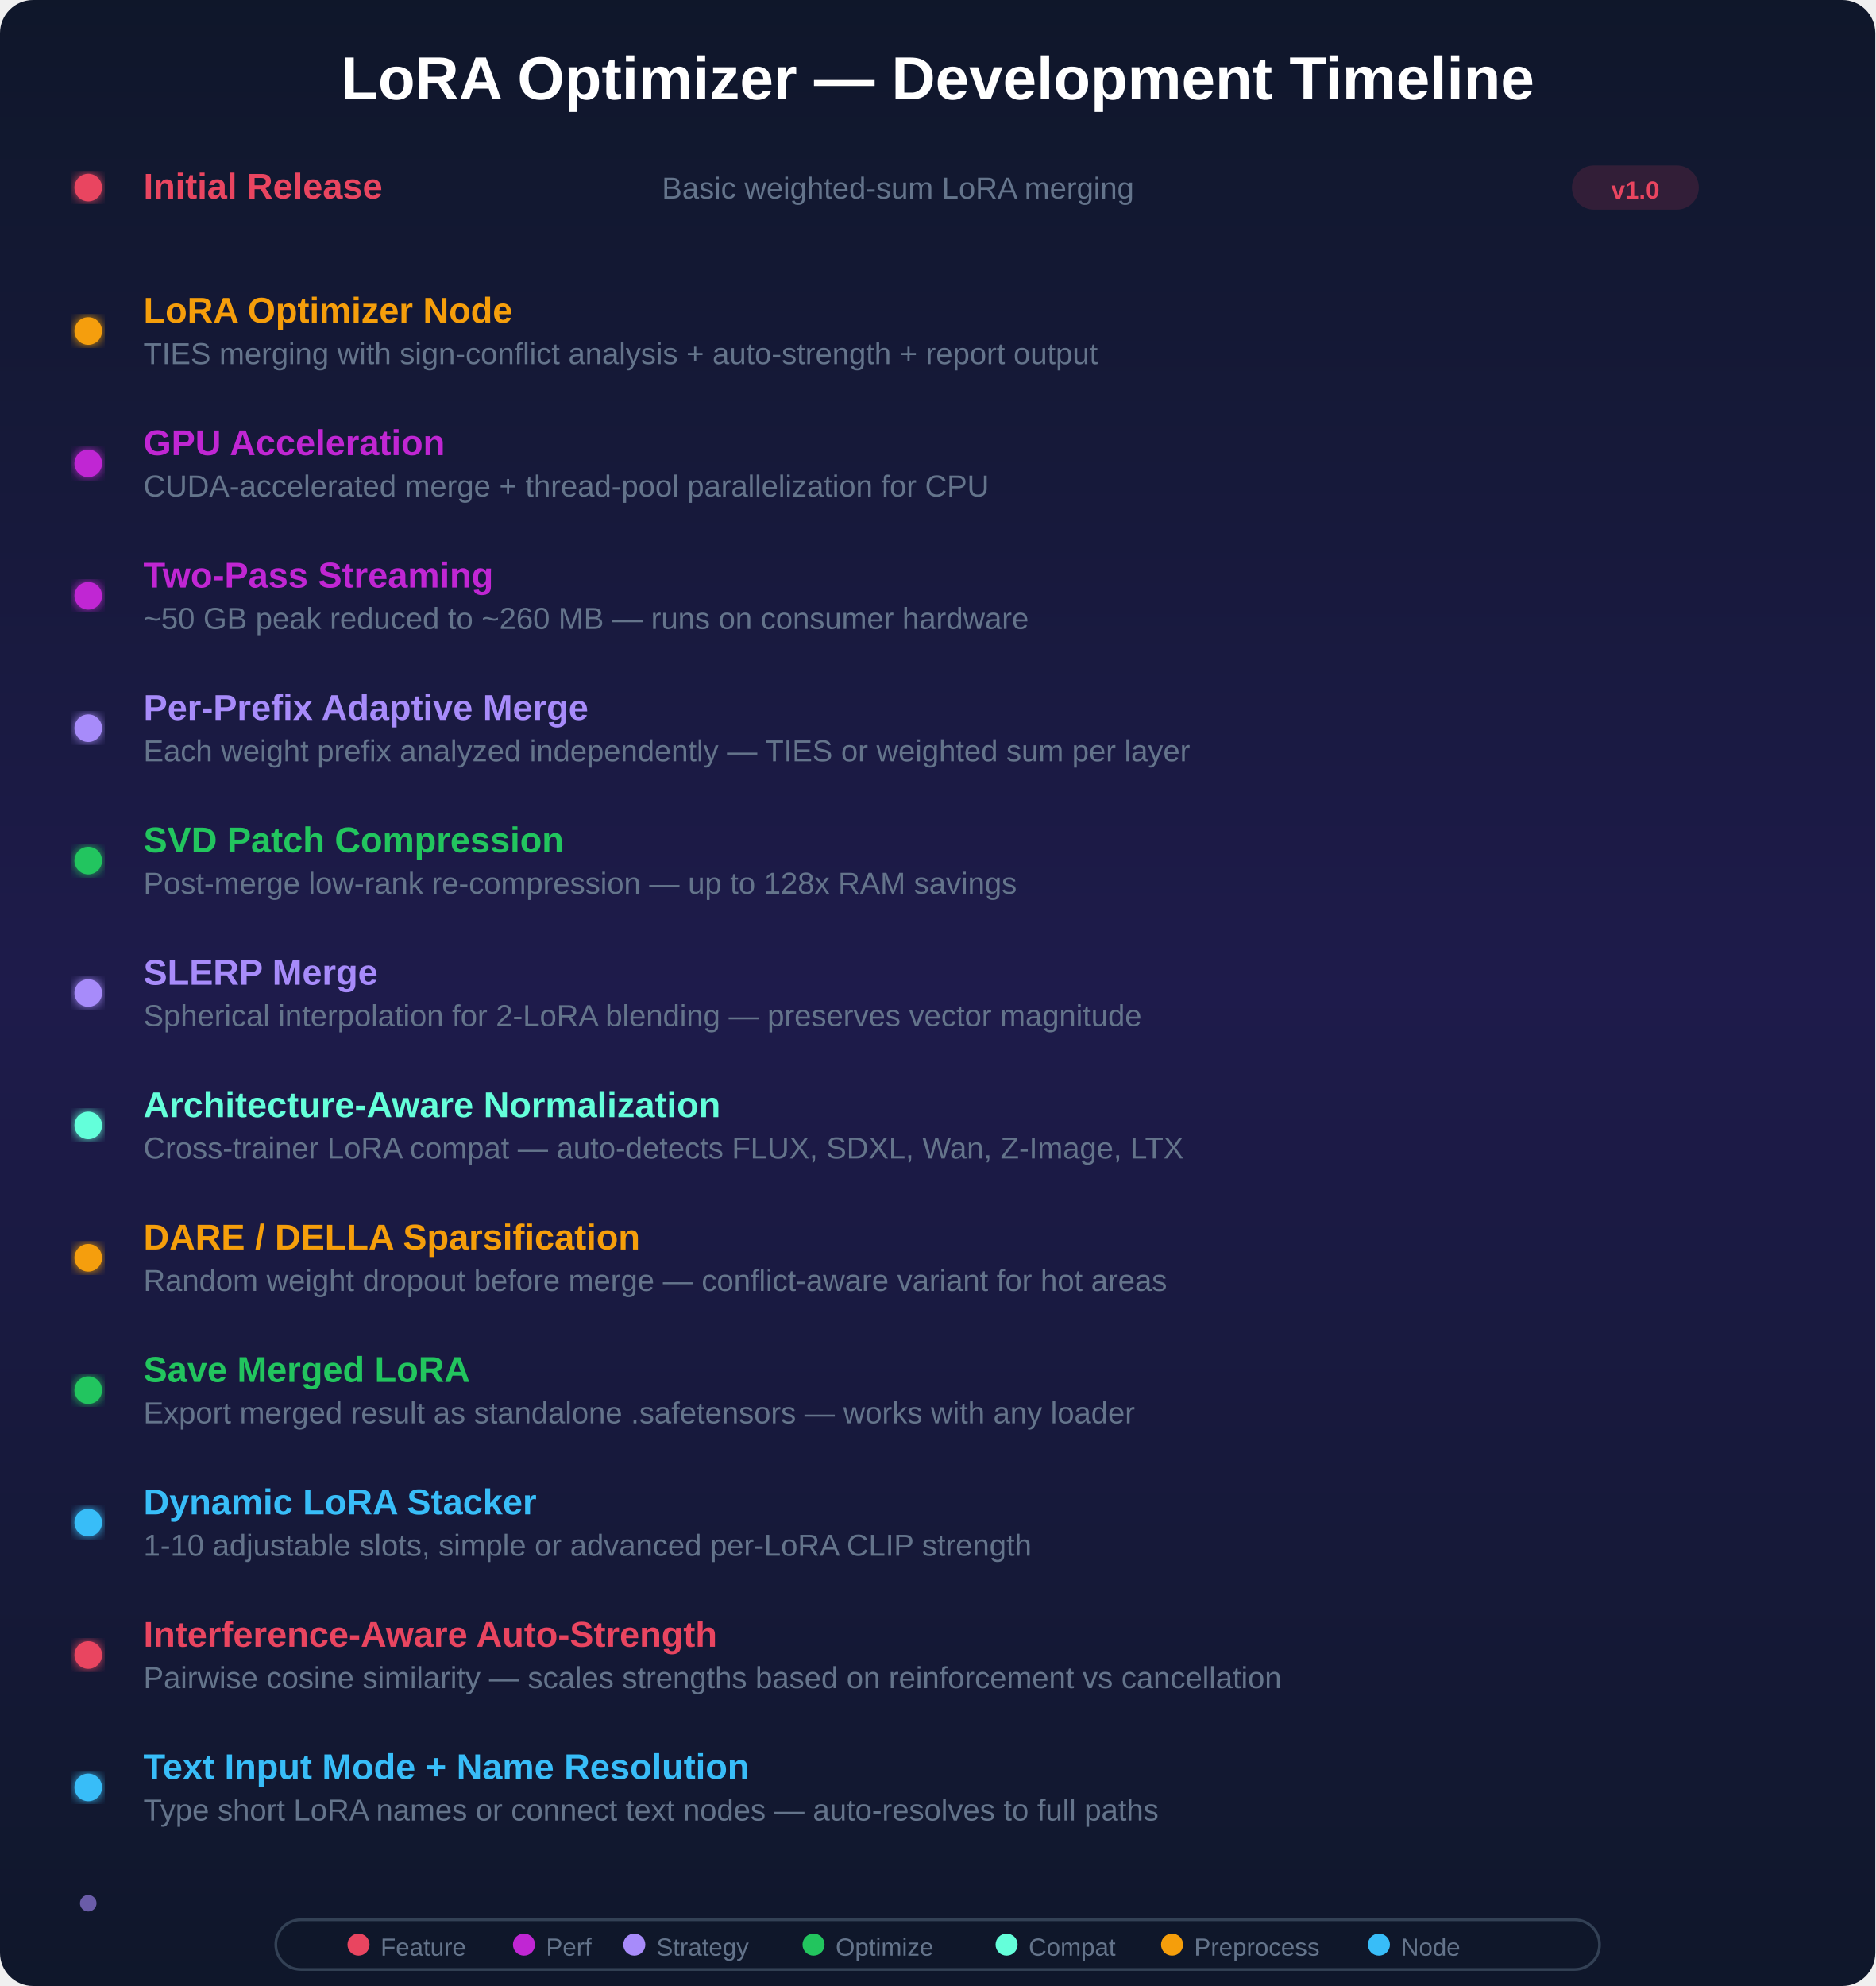
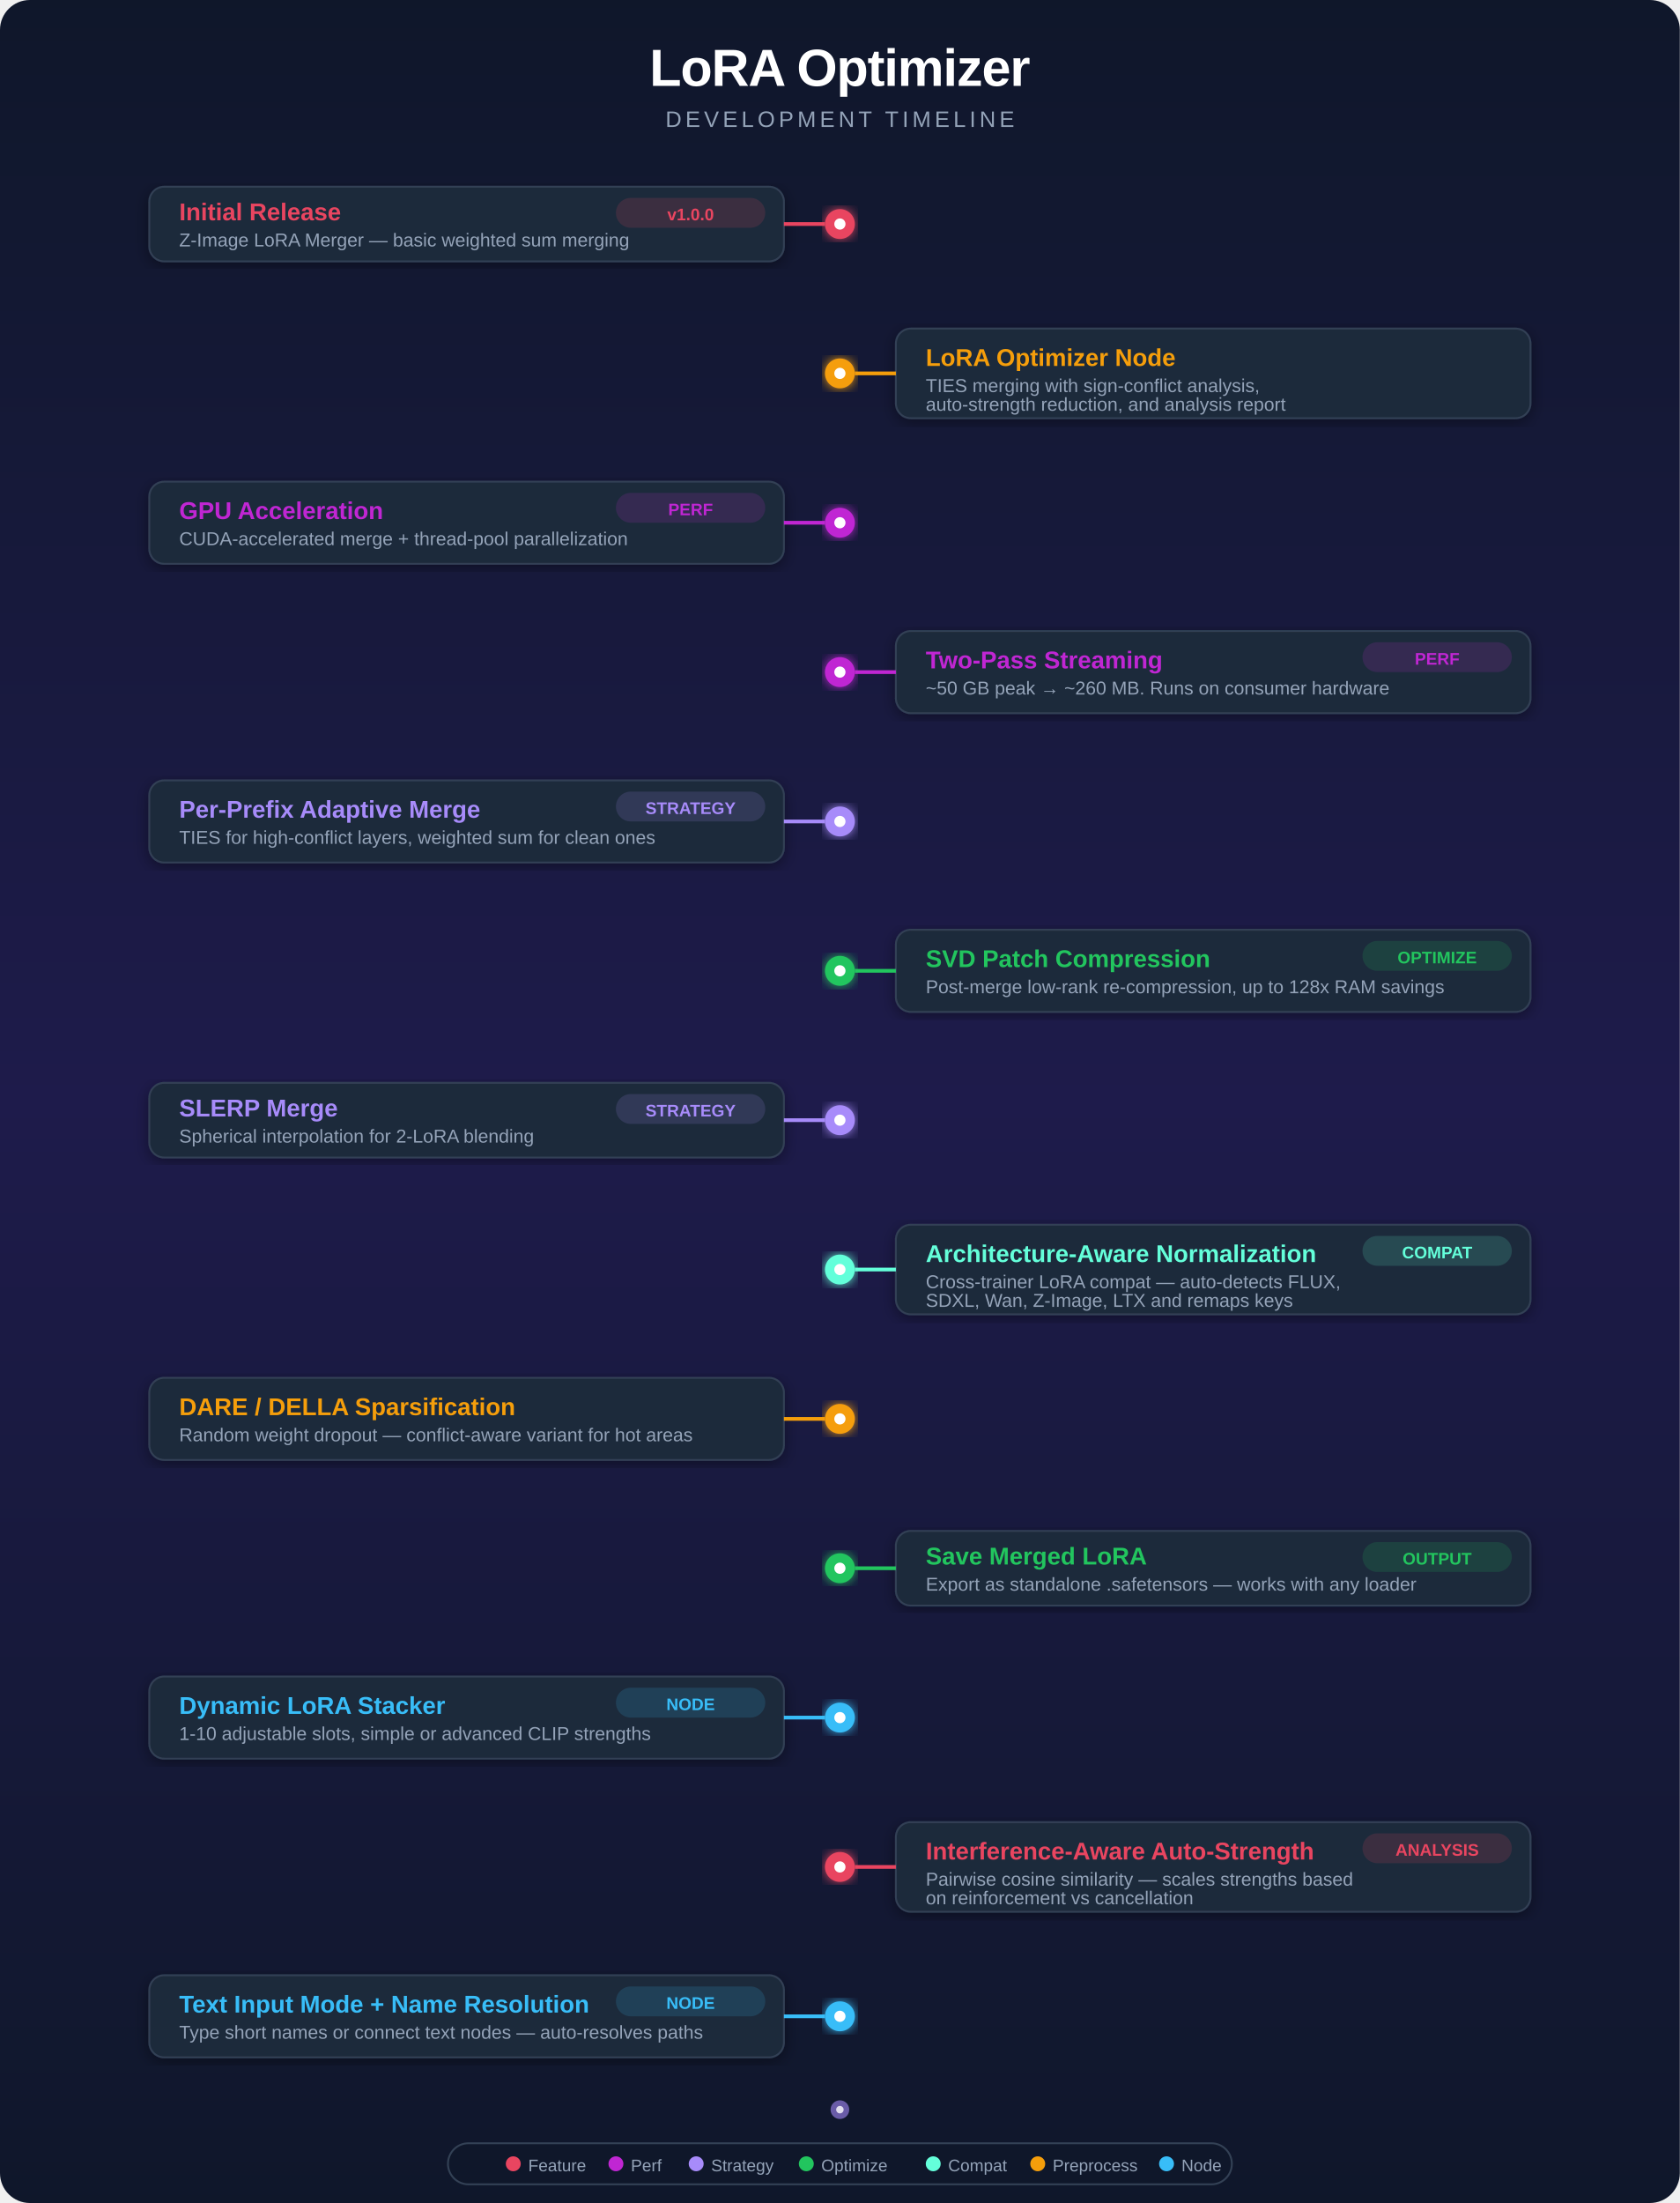
- <svg xmlns="http://www.w3.org/2000/svg" viewBox="0 0 680 720" width="680" height="720">
+ <svg xmlns="http://www.w3.org/2000/svg" viewBox="0 0 900 1180" width="900" height="1180">
  <defs>
    <linearGradient id="bg" x1="0%" y1="0%" x2="0%" y2="100%">
      <stop offset="0%" style="stop-color:#0f172a" />
      <stop offset="50%" style="stop-color:#1e1b4b" />
      <stop offset="100%" style="stop-color:#0f172a" />
    </linearGradient>
    <linearGradient id="line-grad" x1="0%" y1="0%" x2="0%" y2="100%">
      <stop offset="0%" style="stop-color:#e94560" />
      <stop offset="50%" style="stop-color:#a78bfa" />
      <stop offset="100%" style="stop-color:#22c55e" />
    </linearGradient>
    <filter id="glow">
-       <feGaussianBlur stdDeviation="2" result="blur" />
+       <feGaussianBlur stdDeviation="3" result="blur" />
      <feMerge>
        <feMergeNode in="blur" />
        <feMergeNode in="SourceGraphic" />
      </feMerge>
    </filter>
+     <filter id="shadow">
+       <feDropShadow dx="0" dy="2" stdDeviation="4" flood-color="#000" flood-opacity="0.4" />
+     </filter>
  </defs>
-   <rect width="680" height="720" fill="url(#bg)" rx="12" />
-   <text x="340" y="36" font-family="Segoe UI, Arial, sans-serif" font-size="22" font-weight="700" fill="#fff" text-anchor="middle">LoRA Optimizer — Development Timeline</text>
-   <line x1="32" y1="56" x2="32" y2="690" stroke="url(#line-grad)" stroke-width="2" opacity="0.4" />
-   <circle cx="32" cy="68" r="5" fill="#e94560" filter="url(#glow)" />
-   <text x="52" y="72" font-family="Segoe UI, Arial, sans-serif" font-size="13" font-weight="700" fill="#e94560">Initial Release</text>
-   <text x="240" y="72" font-family="Segoe UI, Arial, sans-serif" font-size="11" fill="#64748b">Basic weighted-sum LoRA merging</text>
-   <rect x="570" y="60" width="46" height="16" rx="8" fill="#e94560" opacity="0.15" />
-   <text x="593" y="72" font-family="Segoe UI, Arial, sans-serif" font-size="9" fill="#e94560" text-anchor="middle" font-weight="600">v1.0</text>
-   <circle cx="32" cy="120" r="5" fill="#f59e0b" filter="url(#glow)" />
-   <text x="52" y="117" font-family="Segoe UI, Arial, sans-serif" font-size="13" font-weight="700" fill="#f59e0b">LoRA Optimizer Node</text>
-   <text x="52" y="132" font-family="Segoe UI, Arial, sans-serif" font-size="11" fill="#64748b">TIES merging with sign-conflict analysis + auto-strength + report output</text>
-   <circle cx="32" cy="168" r="5" fill="#c026d3" filter="url(#glow)" />
-   <text x="52" y="165" font-family="Segoe UI, Arial, sans-serif" font-size="13" font-weight="700" fill="#c026d3">GPU Acceleration</text>
-   <text x="52" y="180" font-family="Segoe UI, Arial, sans-serif" font-size="11" fill="#64748b">CUDA-accelerated merge + thread-pool parallelization for CPU</text>
-   <circle cx="32" cy="216" r="5" fill="#c026d3" filter="url(#glow)" />
-   <text x="52" y="213" font-family="Segoe UI, Arial, sans-serif" font-size="13" font-weight="700" fill="#c026d3">Two-Pass Streaming</text>
-   <text x="52" y="228" font-family="Segoe UI, Arial, sans-serif" font-size="11" fill="#64748b">~50 GB peak reduced to ~260 MB — runs on consumer hardware</text>
-   <circle cx="32" cy="264" r="5" fill="#a78bfa" filter="url(#glow)" />
-   <text x="52" y="261" font-family="Segoe UI, Arial, sans-serif" font-size="13" font-weight="700" fill="#a78bfa">Per-Prefix Adaptive Merge</text>
-   <text x="52" y="276" font-family="Segoe UI, Arial, sans-serif" font-size="11" fill="#64748b">Each weight prefix analyzed independently — TIES or weighted sum per layer</text>
-   <circle cx="32" cy="312" r="5" fill="#22c55e" filter="url(#glow)" />
-   <text x="52" y="309" font-family="Segoe UI, Arial, sans-serif" font-size="13" font-weight="700" fill="#22c55e">SVD Patch Compression</text>
-   <text x="52" y="324" font-family="Segoe UI, Arial, sans-serif" font-size="11" fill="#64748b">Post-merge low-rank re-compression — up to 128x RAM savings</text>
-   <circle cx="32" cy="360" r="5" fill="#a78bfa" filter="url(#glow)" />
-   <text x="52" y="357" font-family="Segoe UI, Arial, sans-serif" font-size="13" font-weight="700" fill="#a78bfa">SLERP Merge</text>
-   <text x="52" y="372" font-family="Segoe UI, Arial, sans-serif" font-size="11" fill="#64748b">Spherical interpolation for 2-LoRA blending — preserves vector magnitude</text>
-   <circle cx="32" cy="408" r="5" fill="#64ffda" filter="url(#glow)" />
-   <text x="52" y="405" font-family="Segoe UI, Arial, sans-serif" font-size="13" font-weight="700" fill="#64ffda">Architecture-Aware Normalization</text>
-   <text x="52" y="420" font-family="Segoe UI, Arial, sans-serif" font-size="11" fill="#64748b">Cross-trainer LoRA compat — auto-detects FLUX, SDXL, Wan, Z-Image, LTX</text>
-   <circle cx="32" cy="456" r="5" fill="#f59e0b" filter="url(#glow)" />
-   <text x="52" y="453" font-family="Segoe UI, Arial, sans-serif" font-size="13" font-weight="700" fill="#f59e0b">DARE / DELLA Sparsification</text>
-   <text x="52" y="468" font-family="Segoe UI, Arial, sans-serif" font-size="11" fill="#64748b">Random weight dropout before merge — conflict-aware variant for hot areas</text>
-   <circle cx="32" cy="504" r="5" fill="#22c55e" filter="url(#glow)" />
-   <text x="52" y="501" font-family="Segoe UI, Arial, sans-serif" font-size="13" font-weight="700" fill="#22c55e">Save Merged LoRA</text>
-   <text x="52" y="516" font-family="Segoe UI, Arial, sans-serif" font-size="11" fill="#64748b">Export merged result as standalone .safetensors — works with any loader</text>
-   <circle cx="32" cy="552" r="5" fill="#38bdf8" filter="url(#glow)" />
-   <text x="52" y="549" font-family="Segoe UI, Arial, sans-serif" font-size="13" font-weight="700" fill="#38bdf8">Dynamic LoRA Stacker</text>
-   <text x="52" y="564" font-family="Segoe UI, Arial, sans-serif" font-size="11" fill="#64748b">1-10 adjustable slots, simple or advanced per-LoRA CLIP strength</text>
-   <circle cx="32" cy="600" r="5" fill="#e94560" filter="url(#glow)" />
-   <text x="52" y="597" font-family="Segoe UI, Arial, sans-serif" font-size="13" font-weight="700" fill="#e94560">Interference-Aware Auto-Strength</text>
-   <text x="52" y="612" font-family="Segoe UI, Arial, sans-serif" font-size="11" fill="#64748b">Pairwise cosine similarity — scales strengths based on reinforcement vs cancellation</text>
-   <circle cx="32" cy="648" r="5" fill="#38bdf8" filter="url(#glow)" />
-   <text x="52" y="645" font-family="Segoe UI, Arial, sans-serif" font-size="13" font-weight="700" fill="#38bdf8">Text Input Mode + Name Resolution</text>
-   <text x="52" y="660" font-family="Segoe UI, Arial, sans-serif" font-size="11" fill="#64748b">Type short LoRA names or connect text nodes — auto-resolves to full paths</text>
-   <circle cx="32" cy="690" r="3" fill="#a78bfa" opacity="0.6" />
-   <rect x="100" y="696" width="480" height="18" rx="9" fill="#0f172a" stroke="#334155" stroke-width="1" />
-   <circle cx="130" cy="705" r="4" fill="#e94560" />
-   <text x="138" y="709" font-family="Segoe UI, Arial, sans-serif" font-size="9" fill="#64748b">Feature</text>
-   <circle cx="190" cy="705" r="4" fill="#c026d3" />
-   <text x="198" y="709" font-family="Segoe UI, Arial, sans-serif" font-size="9" fill="#64748b">Perf</text>
-   <circle cx="230" cy="705" r="4" fill="#a78bfa" />
-   <text x="238" y="709" font-family="Segoe UI, Arial, sans-serif" font-size="9" fill="#64748b">Strategy</text>
-   <circle cx="295" cy="705" r="4" fill="#22c55e" />
-   <text x="303" y="709" font-family="Segoe UI, Arial, sans-serif" font-size="9" fill="#64748b">Optimize</text>
-   <circle cx="365" cy="705" r="4" fill="#64ffda" />
-   <text x="373" y="709" font-family="Segoe UI, Arial, sans-serif" font-size="9" fill="#64748b">Compat</text>
-   <circle cx="425" cy="705" r="4" fill="#f59e0b" />
-   <text x="433" y="709" font-family="Segoe UI, Arial, sans-serif" font-size="9" fill="#64748b">Preprocess</text>
-   <circle cx="500" cy="705" r="4" fill="#38bdf8" />
-   <text x="508" y="709" font-family="Segoe UI, Arial, sans-serif" font-size="9" fill="#64748b">Node</text>
+   <rect width="900" height="1180" fill="url(#bg)" rx="16" />
+   <text x="450" y="46" font-family="Segoe UI, Arial, sans-serif" font-size="28" font-weight="700" fill="#ffffff" text-anchor="middle" letter-spacing="-0.5">LoRA Optimizer</text>
+   <text x="450" y="68" font-family="Segoe UI, Arial, sans-serif" font-size="12" fill="#94a3b8" text-anchor="middle" letter-spacing="2">DEVELOPMENT TIMELINE</text>
+   <line x1="450" y1="90" x2="450" y2="1140" stroke="url(#line-grad)" stroke-width="3" opacity="0.5" />
+   <circle cx="450" cy="120" r="8" fill="#e94560" filter="url(#glow)" />
+   <circle cx="450" cy="120" r="3" fill="#fff" />
+   <rect x="80" y="100" width="340" height="40" rx="8" fill="#1e293b" stroke="#334155" stroke-width="1" filter="url(#shadow)" />
+   <line x1="420" y1="120" x2="442" y2="120" stroke="#e94560" stroke-width="2" />
+   <text x="96" y="118" font-family="Segoe UI, Arial, sans-serif" font-size="13" font-weight="700" fill="#e94560">Initial Release</text>
+   <text x="96" y="132" font-family="Segoe UI, Arial, sans-serif" font-size="10" fill="#94a3b8">Z-Image LoRA Merger — basic weighted sum merging</text>
+   <rect x="330" y="106" width="80" height="16" rx="8" fill="#e94560" opacity="0.15" />
+   <text x="370" y="118" font-family="Segoe UI, Arial, sans-serif" font-size="9" fill="#e94560" text-anchor="middle" font-weight="600">v1.0.0</text>
+   <circle cx="450" cy="200" r="8" fill="#f59e0b" filter="url(#glow)" />
+   <circle cx="450" cy="200" r="3" fill="#fff" />
+   <rect x="480" y="176" width="340" height="48" rx="8" fill="#1e293b" stroke="#334155" stroke-width="1" filter="url(#shadow)" />
+   <line x1="458" y1="200" x2="480" y2="200" stroke="#f59e0b" stroke-width="2" />
+   <text x="496" y="196" font-family="Segoe UI, Arial, sans-serif" font-size="13" font-weight="700" fill="#f59e0b">LoRA Optimizer Node</text>
+   <text x="496" y="210" font-family="Segoe UI, Arial, sans-serif" font-size="10" fill="#94a3b8">TIES merging with sign-conflict analysis,</text>
+   <text x="496" y="220" font-family="Segoe UI, Arial, sans-serif" font-size="10" fill="#94a3b8">auto-strength reduction, and analysis report</text>
+   <circle cx="450" cy="280" r="8" fill="#c026d3" filter="url(#glow)" />
+   <circle cx="450" cy="280" r="3" fill="#fff" />
+   <rect x="80" y="258" width="340" height="44" rx="8" fill="#1e293b" stroke="#334155" stroke-width="1" filter="url(#shadow)" />
+   <line x1="420" y1="280" x2="442" y2="280" stroke="#c026d3" stroke-width="2" />
+   <text x="96" y="278" font-family="Segoe UI, Arial, sans-serif" font-size="13" font-weight="700" fill="#c026d3">GPU Acceleration</text>
+   <text x="96" y="292" font-family="Segoe UI, Arial, sans-serif" font-size="10" fill="#94a3b8">CUDA-accelerated merge + thread-pool parallelization</text>
+   <rect x="330" y="264" width="80" height="16" rx="8" fill="#c026d3" opacity="0.15" />
+   <text x="370" y="276" font-family="Segoe UI, Arial, sans-serif" font-size="9" fill="#c026d3" text-anchor="middle" font-weight="600">PERF</text>
+   <circle cx="450" cy="360" r="8" fill="#c026d3" filter="url(#glow)" />
+   <circle cx="450" cy="360" r="3" fill="#fff" />
+   <rect x="480" y="338" width="340" height="44" rx="8" fill="#1e293b" stroke="#334155" stroke-width="1" filter="url(#shadow)" />
+   <line x1="458" y1="360" x2="480" y2="360" stroke="#c026d3" stroke-width="2" />
+   <text x="496" y="358" font-family="Segoe UI, Arial, sans-serif" font-size="13" font-weight="700" fill="#c026d3">Two-Pass Streaming</text>
+   <text x="496" y="372" font-family="Segoe UI, Arial, sans-serif" font-size="10" fill="#94a3b8">~50 GB peak → ~260 MB. Runs on consumer hardware</text>
+   <rect x="730" y="344" width="80" height="16" rx="8" fill="#c026d3" opacity="0.15" />
+   <text x="770" y="356" font-family="Segoe UI, Arial, sans-serif" font-size="9" fill="#c026d3" text-anchor="middle" font-weight="600">PERF</text>
+   <circle cx="450" cy="440" r="8" fill="#a78bfa" filter="url(#glow)" />
+   <circle cx="450" cy="440" r="3" fill="#fff" />
+   <rect x="80" y="418" width="340" height="44" rx="8" fill="#1e293b" stroke="#334155" stroke-width="1" filter="url(#shadow)" />
+   <line x1="420" y1="440" x2="442" y2="440" stroke="#a78bfa" stroke-width="2" />
+   <text x="96" y="438" font-family="Segoe UI, Arial, sans-serif" font-size="13" font-weight="700" fill="#a78bfa">Per-Prefix Adaptive Merge</text>
+   <text x="96" y="452" font-family="Segoe UI, Arial, sans-serif" font-size="10" fill="#94a3b8">TIES for high-conflict layers, weighted sum for clean ones</text>
+   <rect x="330" y="424" width="80" height="16" rx="8" fill="#a78bfa" opacity="0.15" />
+   <text x="370" y="436" font-family="Segoe UI, Arial, sans-serif" font-size="9" fill="#a78bfa" text-anchor="middle" font-weight="600">STRATEGY</text>
+   <circle cx="450" cy="520" r="8" fill="#22c55e" filter="url(#glow)" />
+   <circle cx="450" cy="520" r="3" fill="#fff" />
+   <rect x="480" y="498" width="340" height="44" rx="8" fill="#1e293b" stroke="#334155" stroke-width="1" filter="url(#shadow)" />
+   <line x1="458" y1="520" x2="480" y2="520" stroke="#22c55e" stroke-width="2" />
+   <text x="496" y="518" font-family="Segoe UI, Arial, sans-serif" font-size="13" font-weight="700" fill="#22c55e">SVD Patch Compression</text>
+   <text x="496" y="532" font-family="Segoe UI, Arial, sans-serif" font-size="10" fill="#94a3b8">Post-merge low-rank re-compression, up to 128x RAM savings</text>
+   <rect x="730" y="504" width="80" height="16" rx="8" fill="#22c55e" opacity="0.15" />
+   <text x="770" y="516" font-family="Segoe UI, Arial, sans-serif" font-size="9" fill="#22c55e" text-anchor="middle" font-weight="600">OPTIMIZE</text>
+   <circle cx="450" cy="600" r="8" fill="#a78bfa" filter="url(#glow)" />
+   <circle cx="450" cy="600" r="3" fill="#fff" />
+   <rect x="80" y="580" width="340" height="40" rx="8" fill="#1e293b" stroke="#334155" stroke-width="1" filter="url(#shadow)" />
+   <line x1="420" y1="600" x2="442" y2="600" stroke="#a78bfa" stroke-width="2" />
+   <text x="96" y="598" font-family="Segoe UI, Arial, sans-serif" font-size="13" font-weight="700" fill="#a78bfa">SLERP Merge</text>
+   <text x="96" y="612" font-family="Segoe UI, Arial, sans-serif" font-size="10" fill="#94a3b8">Spherical interpolation for 2-LoRA blending</text>
+   <rect x="330" y="586" width="80" height="16" rx="8" fill="#a78bfa" opacity="0.15" />
+   <text x="370" y="598" font-family="Segoe UI, Arial, sans-serif" font-size="9" fill="#a78bfa" text-anchor="middle" font-weight="600">STRATEGY</text>
+   <circle cx="450" cy="680" r="8" fill="#64ffda" filter="url(#glow)" />
+   <circle cx="450" cy="680" r="3" fill="#fff" />
+   <rect x="480" y="656" width="340" height="48" rx="8" fill="#1e293b" stroke="#334155" stroke-width="1" filter="url(#shadow)" />
+   <line x1="458" y1="680" x2="480" y2="680" stroke="#64ffda" stroke-width="2" />
+   <text x="496" y="676" font-family="Segoe UI, Arial, sans-serif" font-size="13" font-weight="700" fill="#64ffda">Architecture-Aware Normalization</text>
+   <text x="496" y="690" font-family="Segoe UI, Arial, sans-serif" font-size="10" fill="#94a3b8">Cross-trainer LoRA compat — auto-detects FLUX,</text>
+   <text x="496" y="700" font-family="Segoe UI, Arial, sans-serif" font-size="10" fill="#94a3b8">SDXL, Wan, Z-Image, LTX and remaps keys</text>
+   <rect x="730" y="662" width="80" height="16" rx="8" fill="#64ffda" opacity="0.15" />
+   <text x="770" y="674" font-family="Segoe UI, Arial, sans-serif" font-size="9" fill="#64ffda" text-anchor="middle" font-weight="600">COMPAT</text>
+   <circle cx="450" cy="760" r="8" fill="#f59e0b" filter="url(#glow)" />
+   <circle cx="450" cy="760" r="3" fill="#fff" />
+   <rect x="80" y="738" width="340" height="44" rx="8" fill="#1e293b" stroke="#334155" stroke-width="1" filter="url(#shadow)" />
+   <line x1="420" y1="760" x2="442" y2="760" stroke="#f59e0b" stroke-width="2" />
+   <text x="96" y="758" font-family="Segoe UI, Arial, sans-serif" font-size="13" font-weight="700" fill="#f59e0b">DARE / DELLA Sparsification</text>
+   <text x="96" y="772" font-family="Segoe UI, Arial, sans-serif" font-size="10" fill="#94a3b8">Random weight dropout — conflict-aware variant for hot areas</text>
+   <circle cx="450" cy="840" r="8" fill="#22c55e" filter="url(#glow)" />
+   <circle cx="450" cy="840" r="3" fill="#fff" />
+   <rect x="480" y="820" width="340" height="40" rx="8" fill="#1e293b" stroke="#334155" stroke-width="1" filter="url(#shadow)" />
+   <line x1="458" y1="840" x2="480" y2="840" stroke="#22c55e" stroke-width="2" />
+   <text x="496" y="838" font-family="Segoe UI, Arial, sans-serif" font-size="13" font-weight="700" fill="#22c55e">Save Merged LoRA</text>
+   <text x="496" y="852" font-family="Segoe UI, Arial, sans-serif" font-size="10" fill="#94a3b8">Export as standalone .safetensors — works with any loader</text>
+   <rect x="730" y="826" width="80" height="16" rx="8" fill="#22c55e" opacity="0.15" />
+   <text x="770" y="838" font-family="Segoe UI, Arial, sans-serif" font-size="9" fill="#22c55e" text-anchor="middle" font-weight="600">OUTPUT</text>
+   <circle cx="450" cy="920" r="8" fill="#38bdf8" filter="url(#glow)" />
+   <circle cx="450" cy="920" r="3" fill="#fff" />
+   <rect x="80" y="898" width="340" height="44" rx="8" fill="#1e293b" stroke="#334155" stroke-width="1" filter="url(#shadow)" />
+   <line x1="420" y1="920" x2="442" y2="920" stroke="#38bdf8" stroke-width="2" />
+   <text x="96" y="918" font-family="Segoe UI, Arial, sans-serif" font-size="13" font-weight="700" fill="#38bdf8">Dynamic LoRA Stacker</text>
+   <text x="96" y="932" font-family="Segoe UI, Arial, sans-serif" font-size="10" fill="#94a3b8">1-10 adjustable slots, simple or advanced CLIP strengths</text>
+   <rect x="330" y="904" width="80" height="16" rx="8" fill="#38bdf8" opacity="0.15" />
+   <text x="370" y="916" font-family="Segoe UI, Arial, sans-serif" font-size="9" fill="#38bdf8" text-anchor="middle" font-weight="600">NODE</text>
+   <circle cx="450" cy="1000" r="8" fill="#e94560" filter="url(#glow)" />
+   <circle cx="450" cy="1000" r="3" fill="#fff" />
+   <rect x="480" y="976" width="340" height="48" rx="8" fill="#1e293b" stroke="#334155" stroke-width="1" filter="url(#shadow)" />
+   <line x1="458" y1="1000" x2="480" y2="1000" stroke="#e94560" stroke-width="2" />
+   <text x="496" y="996" font-family="Segoe UI, Arial, sans-serif" font-size="13" font-weight="700" fill="#e94560">Interference-Aware Auto-Strength</text>
+   <text x="496" y="1010" font-family="Segoe UI, Arial, sans-serif" font-size="10" fill="#94a3b8">Pairwise cosine similarity — scales strengths based</text>
+   <text x="496" y="1020" font-family="Segoe UI, Arial, sans-serif" font-size="10" fill="#94a3b8">on reinforcement vs cancellation</text>
+   <rect x="730" y="982" width="80" height="16" rx="8" fill="#e94560" opacity="0.15" />
+   <text x="770" y="994" font-family="Segoe UI, Arial, sans-serif" font-size="9" fill="#e94560" text-anchor="middle" font-weight="600">ANALYSIS</text>
+   <circle cx="450" cy="1080" r="8" fill="#38bdf8" filter="url(#glow)" />
+   <circle cx="450" cy="1080" r="3" fill="#fff" />
+   <rect x="80" y="1058" width="340" height="44" rx="8" fill="#1e293b" stroke="#334155" stroke-width="1" filter="url(#shadow)" />
+   <line x1="420" y1="1080" x2="442" y2="1080" stroke="#38bdf8" stroke-width="2" />
+   <text x="96" y="1078" font-family="Segoe UI, Arial, sans-serif" font-size="13" font-weight="700" fill="#38bdf8">Text Input Mode + Name Resolution</text>
+   <text x="96" y="1092" font-family="Segoe UI, Arial, sans-serif" font-size="10" fill="#94a3b8">Type short names or connect text nodes — auto-resolves paths</text>
+   <rect x="330" y="1064" width="80" height="16" rx="8" fill="#38bdf8" opacity="0.15" />
+   <text x="370" y="1076" font-family="Segoe UI, Arial, sans-serif" font-size="9" fill="#38bdf8" text-anchor="middle" font-weight="600">NODE</text>
+   <circle cx="450" cy="1130" r="5" fill="#a78bfa" opacity="0.6" />
+   <circle cx="450" cy="1130" r="2" fill="#fff" opacity="0.8" />
+   <rect x="240" y="1148" width="420" height="22" rx="11" fill="#0f172a" stroke="#334155" stroke-width="1" />
+   <circle cx="275" cy="1159" r="4" fill="#e94560" />
+   <text x="283" y="1163" font-family="Segoe UI, Arial, sans-serif" font-size="9" fill="#94a3b8">Feature</text>
+   <circle cx="330" cy="1159" r="4" fill="#c026d3" />
+   <text x="338" y="1163" font-family="Segoe UI, Arial, sans-serif" font-size="9" fill="#94a3b8">Perf</text>
+   <circle cx="373" cy="1159" r="4" fill="#a78bfa" />
+   <text x="381" y="1163" font-family="Segoe UI, Arial, sans-serif" font-size="9" fill="#94a3b8">Strategy</text>
+   <circle cx="432" cy="1159" r="4" fill="#22c55e" />
+   <text x="440" y="1163" font-family="Segoe UI, Arial, sans-serif" font-size="9" fill="#94a3b8">Optimize</text>
+   <circle cx="500" cy="1159" r="4" fill="#64ffda" />
+   <text x="508" y="1163" font-family="Segoe UI, Arial, sans-serif" font-size="9" fill="#94a3b8">Compat</text>
+   <circle cx="556" cy="1159" r="4" fill="#f59e0b" />
+   <text x="564" y="1163" font-family="Segoe UI, Arial, sans-serif" font-size="9" fill="#94a3b8">Preprocess</text>
+   <circle cx="625" cy="1159" r="4" fill="#38bdf8" />
+   <text x="633" y="1163" font-family="Segoe UI, Arial, sans-serif" font-size="9" fill="#94a3b8">Node</text>
</svg>
